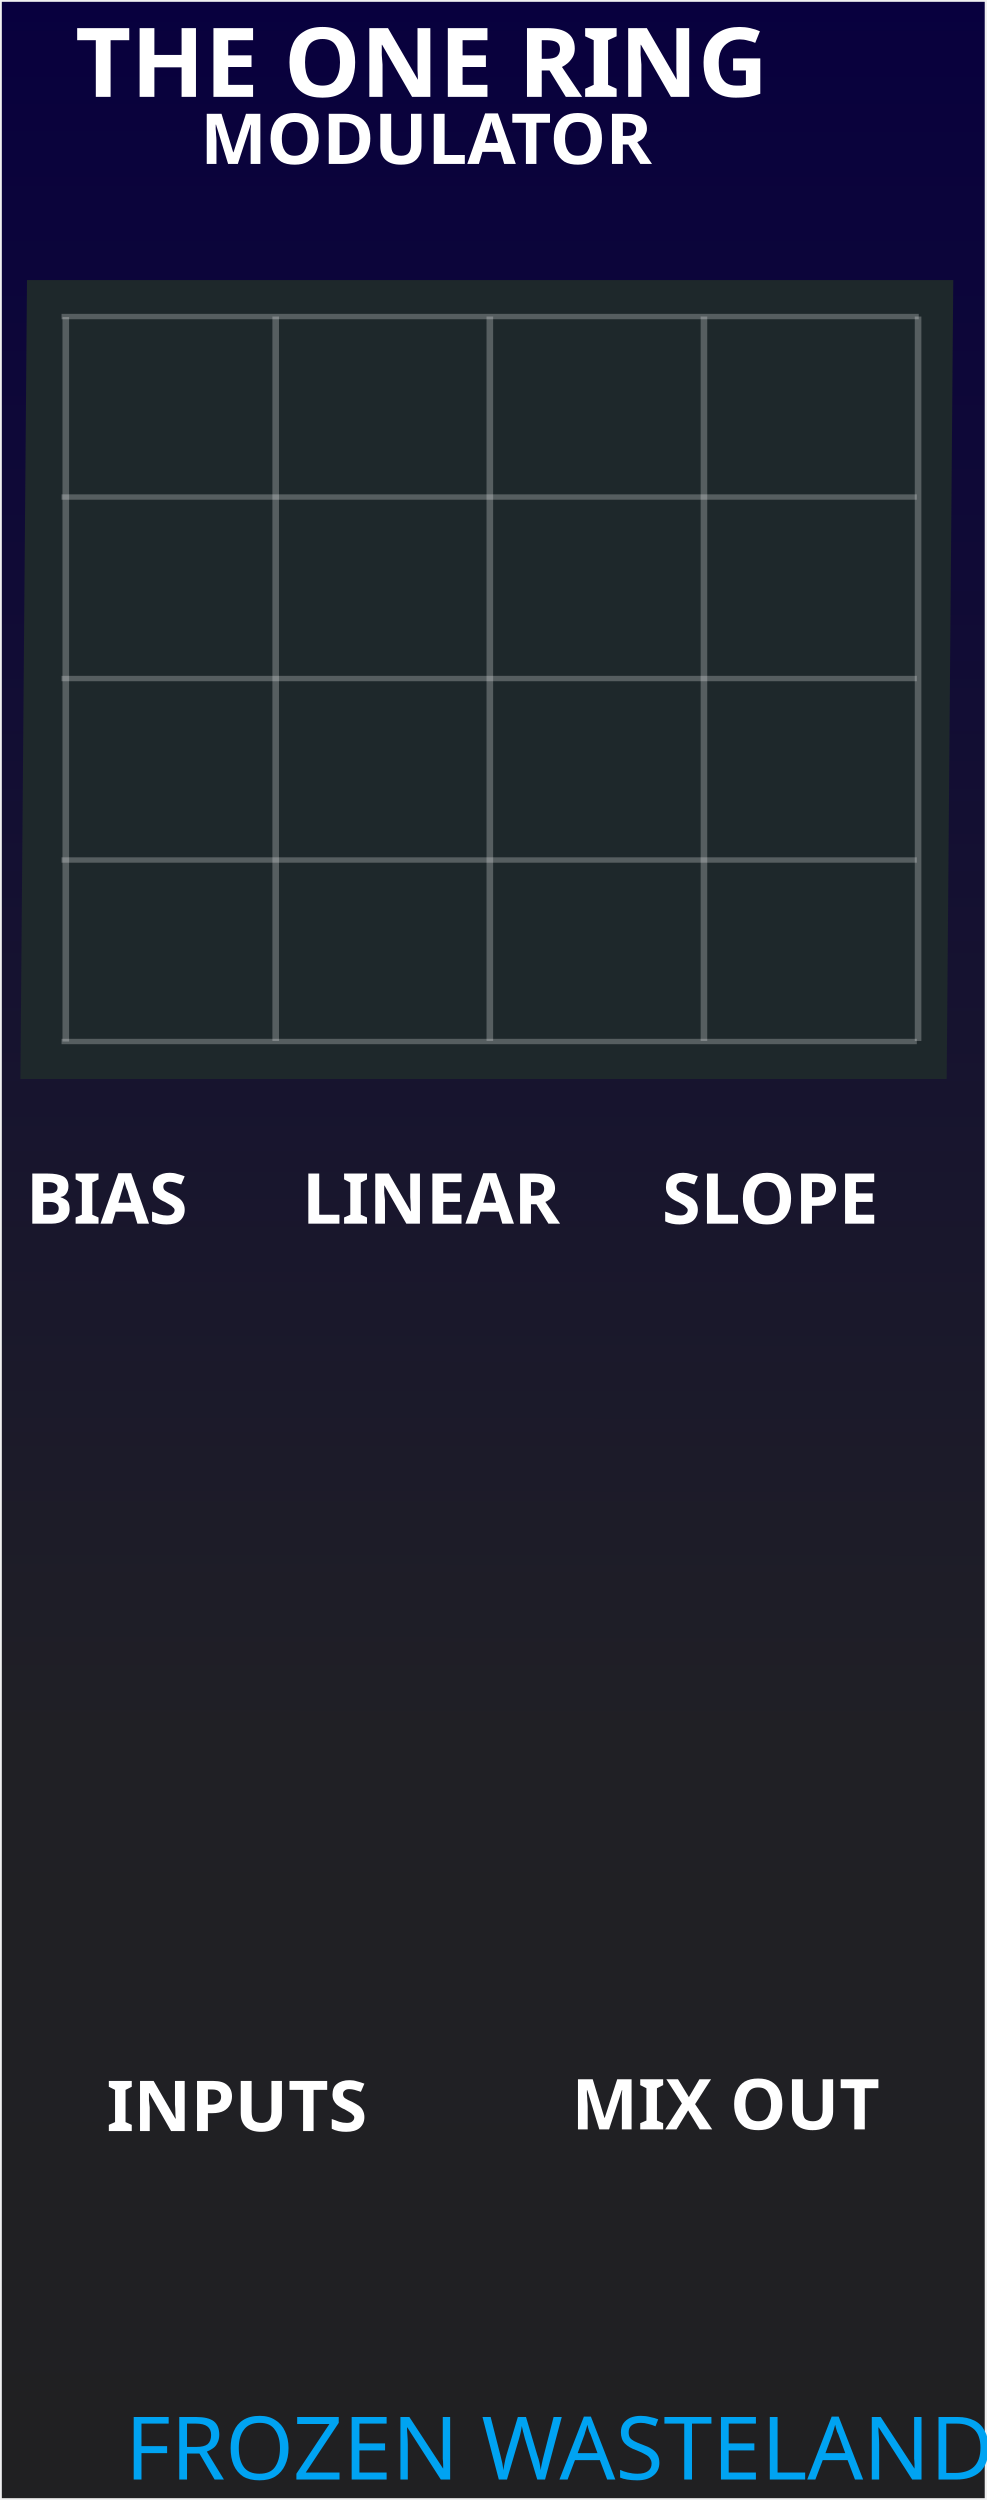
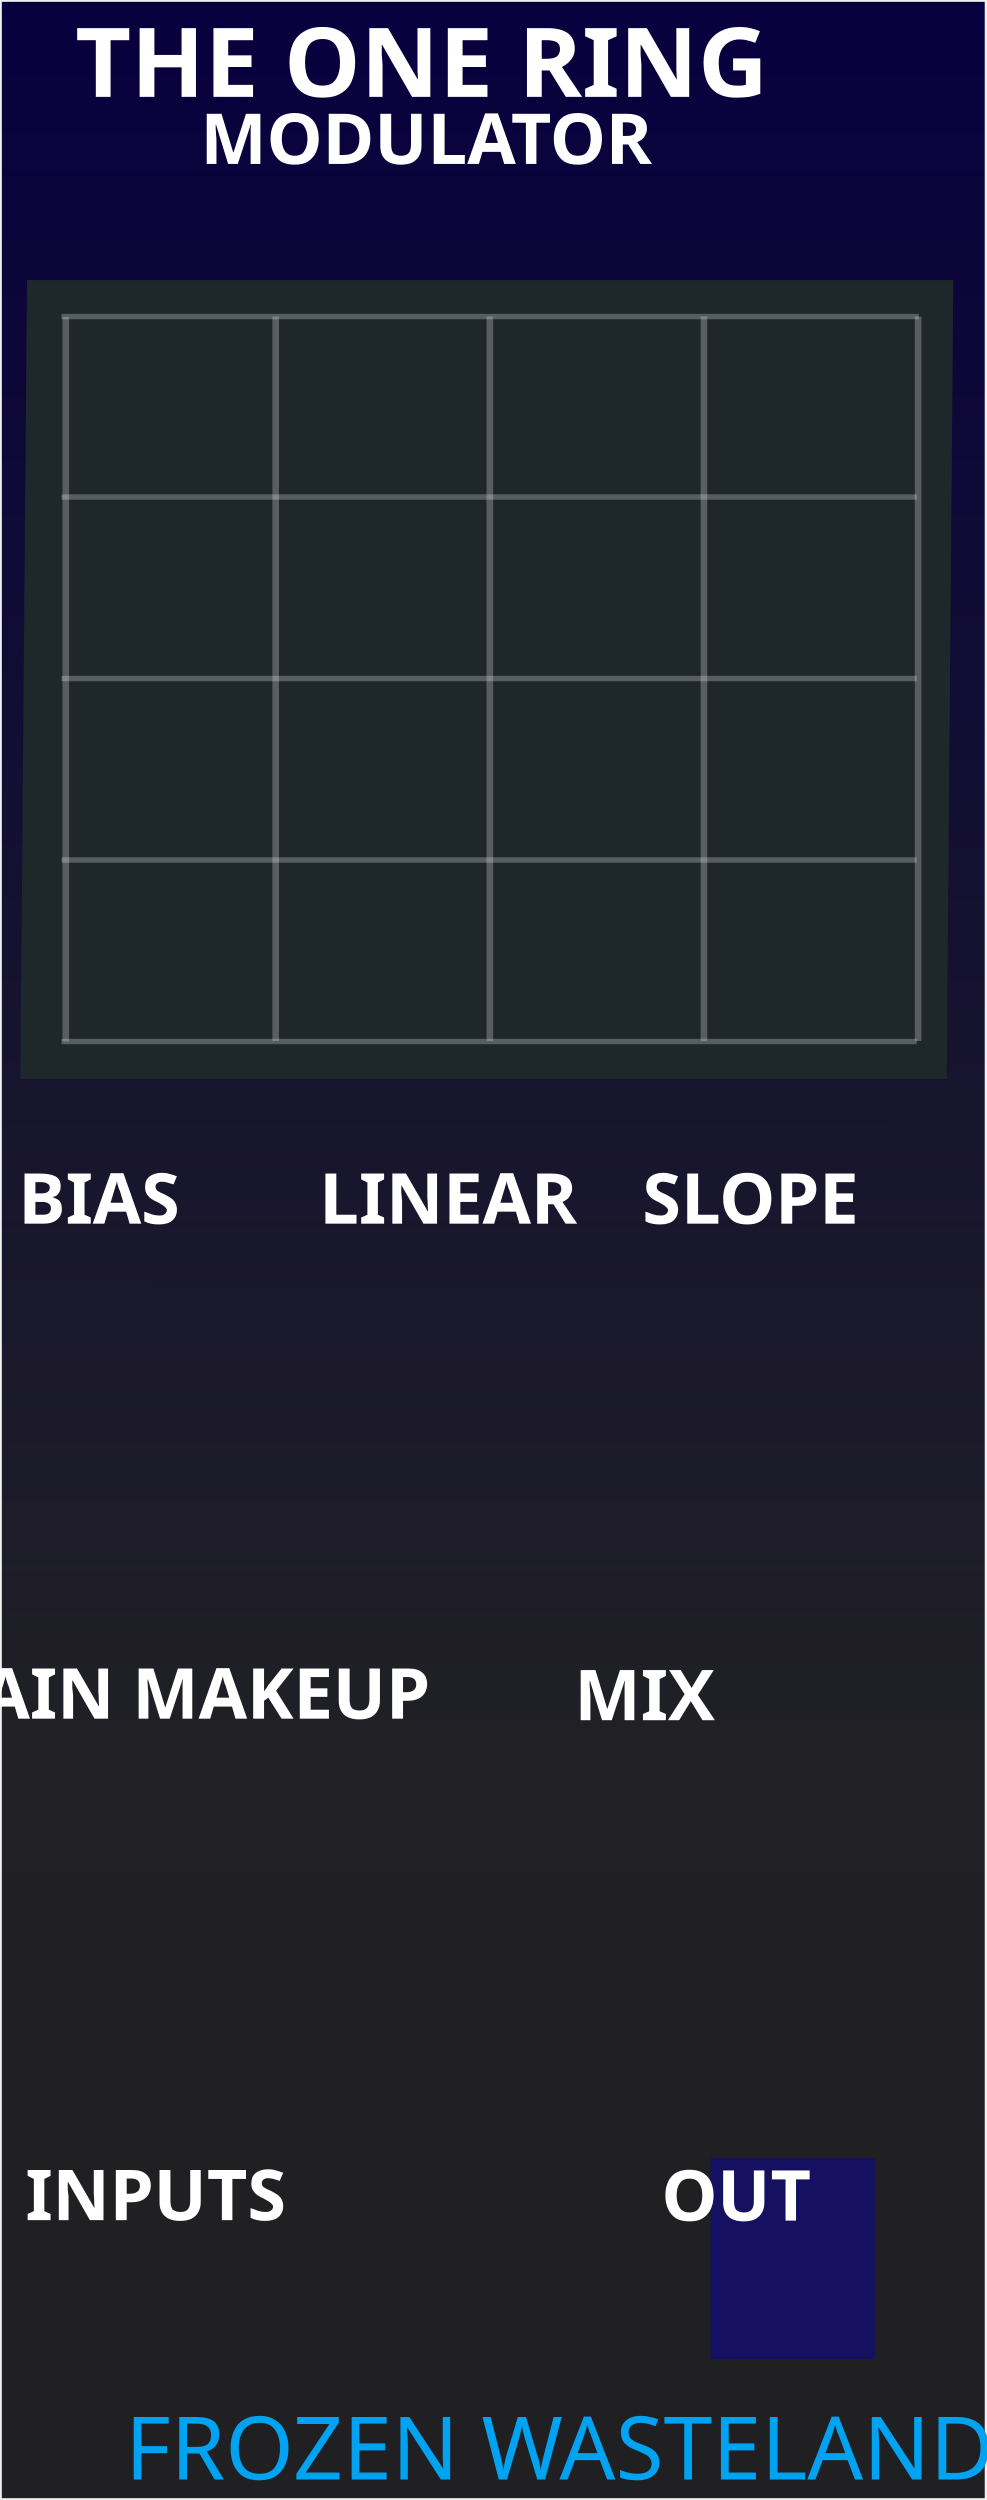
<svg xmlns="http://www.w3.org/2000/svg" xmlns:xlink="http://www.w3.org/1999/xlink" width="150" height="380" viewBox="0 0 39.688 100.542" version="1.1" id="svg11003">
  <defs id="defs10997">
    <linearGradient id="linearGradient4682">
      <stop style="stop-color:#202022;stop-opacity:1;" offset="0" id="stop3387" />
      <stop style="stop-color:#202025;stop-opacity:1;" offset=".3" id="stop3388" />
      <stop style="stop-color:#08003e;stop-opacity:1;" offset="1" id="stop3389" />
    </linearGradient>
    <linearGradient xlink:href="#linearGradient4682" id="linearGradient4684" x1="35.22" y1="150.858" x2="35.24" y2="50.164" gradientUnits="userSpaceOnUse" gradientTransform="matrix(0.7685196,0,0,1,8.152654,0)" />
  </defs>
  <g id="layer1" transform="translate(-35.14631,-50.389)">
    <path id="path33493" d="M 35.22,50.462 H 74.749 V 150.858 H 35.22 Z m 0,0" style="fill:url(#linearGradient4684);fill-opacity:1;fill-rule:nonzero;stroke:none;stroke-width:0.276" />
-     <text xml:space="preserve" style="font-style:normal;font-weight:normal;font-size:3.528px;line-height:1.25;font-family:sans-serif;letter-spacing:0px;word-spacing:0px;fill:#ffffff;fill-opacity:1;stroke:none;stroke-width:0.265" x="25.319" y="64.823" id="text5097">
-       <tspan id="tspan5095" x="25.319" y="68.041" style="stroke-width:0.265" />
+     <text xml:space="preserve" style="font-style:normal;font-weight:normal;font-size:3.528px;line-height:1.25;font-family:sans-serif;letter-spacing:0px;word-spacing:0px;fill:#ffffff;fill-opacity:1;stroke:none;stroke-width:0.265" x="25.319" y="64.823" id="text5097" />
+     <text xml:space="preserve" style="font-style:normal;font-variant:normal;font-weight:bold;font-stretch:normal;font-size:3.528px;line-height:1.25;font-family:Homenaje;-inkscape-font-specification:'Homenaje Bold';text-align:center;letter-spacing:0px;word-spacing:0px;text-anchor:middle;fill:#ffffff;fill-opacity:1;stroke:none;stroke-width:0.265" x="54.395" y="54.284" id="text136">
+       <tspan id="tspan134" x="54.395" y="54.284" style="font-style:normal;font-variant:normal;font-weight:bold;font-stretch:normal;font-size:3.881px;font-family:Homenaje;-inkscape-font-specification:'Homenaje Bold';stroke-width:0.265">THE ONE RING</tspan>
    </text>
-     <text xml:space="preserve" style="font-style:normal;font-weight:bold;font-size:3.528px;line-height:1.25;font-family:Homenaje;text-align:center;letter-spacing:0px;word-spacing:0px;text-anchor:middle;fill:#ffffff;fill-opacity:1;stroke:none;stroke-width:0.265;-inkscape-font-specification:'Homenaje Bold';font-stretch:normal;font-variant:normal;" x="54.395" y="54.284" id="text136">
-       <tspan id="tspan134" x="54.395" y="54.284" style="font-style:normal;font-variant:normal;font-weight:bold;font-stretch:normal;font-size:3.881px;font-family:Homenaje;-inkscape-font-specification:'Homenaje Bold';stroke-width:0.265;">THE ONE RING</tspan>
+     <text xml:space="preserve" style="font-style:normal;font-variant:normal;font-weight:bold;font-stretch:normal;font-size:3.528px;line-height:1.25;font-family:Homenaje;-inkscape-font-specification:'Homenaje Bold';text-align:center;letter-spacing:0px;word-spacing:0px;text-anchor:middle;fill:#ffffff;fill-opacity:1;stroke:none;stroke-width:0.265" x="41.423" y="99.601" id="text299">
+       <tspan id="tspan297" x="41.423" y="99.601" style="font-style:normal;font-variant:normal;font-weight:bold;font-stretch:normal;font-size:2.822px;font-family:Homenaje;-inkscape-font-specification:'Homenaje Bold';stroke-width:0.265">BIAS</tspan>
    </text>
-     <text xml:space="preserve" style="font-style:normal;font-variant:normal;font-weight:bold;font-stretch:normal;font-size:3.528px;line-height:1.25;font-family:Homenaje;-inkscape-font-specification:'Homenaje Bold';text-align:center;letter-spacing:0px;word-spacing:0px;text-anchor:middle;fill:#ffffff;fill-opacity:1;stroke:none;stroke-width:0.265;" x="41.735" y="99.601" id="text299">
-       <tspan id="tspan297" x="41.735" y="99.601" style="font-style:normal;font-variant:normal;font-weight:bold;font-stretch:normal;font-size:2.822px;font-family:Homenaje;-inkscape-font-specification:'Homenaje Bold';stroke-width:0.265;">BIAS</tspan>
+     <text xml:space="preserve" style="font-style:normal;font-variant:normal;font-weight:bold;font-stretch:normal;font-size:3.528px;line-height:1.25;font-family:Homenaje;-inkscape-font-specification:'Homenaje Bold';text-align:center;letter-spacing:0px;word-spacing:0px;text-anchor:middle;fill:#ffffff;fill-opacity:1;stroke:none;stroke-width:0.265" x="55.465" y="99.601" id="text303">
+       <tspan id="tspan301" x="55.465" y="99.601" style="font-style:normal;font-variant:normal;font-weight:bold;font-stretch:normal;font-size:2.822px;font-family:Homenaje;-inkscape-font-specification:'Homenaje Bold';stroke-width:0.265">LINEAR</tspan>
    </text>
-     <text xml:space="preserve" style="font-style:normal;font-variant:normal;font-weight:bold;font-stretch:normal;font-size:3.528px;line-height:1.25;font-family:Homenaje;-inkscape-font-specification:'Homenaje Bold';text-align:center;letter-spacing:0px;word-spacing:0px;text-anchor:middle;fill:#ffffff;fill-opacity:1;stroke:none;stroke-width:0.265;" x="54.777" y="99.601" id="text303">
-       <tspan id="tspan301" x="54.777" y="99.601" style="font-style:normal;font-variant:normal;font-weight:bold;font-stretch:normal;font-size:2.822px;font-family:Homenaje;-inkscape-font-specification:'Homenaje Bold';stroke-width:0.265;">LINEAR</tspan>
+     <text xml:space="preserve" style="font-style:normal;font-variant:normal;font-weight:bold;font-stretch:normal;font-size:3.528px;line-height:1.25;font-family:Homenaje;-inkscape-font-specification:'Homenaje Bold';text-align:center;letter-spacing:0px;word-spacing:0px;text-anchor:middle;fill:#ffffff;fill-opacity:1;stroke:none;stroke-width:0.265" x="67.618" y="99.601" id="text307">
+       <tspan id="tspan305" x="67.618" y="99.601" style="font-style:normal;font-variant:normal;font-weight:bold;font-stretch:normal;font-size:2.822px;font-family:Homenaje;-inkscape-font-specification:'Homenaje Bold';stroke-width:0.265">SLOPE</tspan>
    </text>
-     <text xml:space="preserve" style="font-style:normal;font-variant:normal;font-weight:bold;font-stretch:normal;font-size:3.528px;line-height:1.25;font-family:Homenaje;-inkscape-font-specification:'Homenaje Bold';text-align:center;letter-spacing:0px;word-spacing:0px;text-anchor:middle;fill:#ffffff;fill-opacity:1;stroke:none;stroke-width:0.265" x="68.411" y="99.601" id="text307">
-       <tspan id="tspan305" x="68.411" y="99.601" style="font-style:normal;font-variant:normal;font-weight:bold;font-stretch:normal;font-size:2.822px;font-family:Homenaje;-inkscape-font-specification:'Homenaje Bold';stroke-width:0.265">SLOPE</tspan>
-     </text>
-     <text xml:space="preserve" style="font-style:normal;font-variant:normal;font-weight:bold;font-stretch:normal;font-size:3.528px;line-height:1.25;font-family:Consolas;-inkscape-font-specification:'Consolas Bold';text-align:center;letter-spacing:0px;word-spacing:0px;text-anchor:middle;fill:#ffffff;fill-opacity:1;stroke:none;stroke-width:0.265" x="66.103" y="146.53" id="text373">
-       <tspan id="tspan371" x="66.103" y="149.591" style="font-size:2.117px;stroke-width:0.265" />
-     </text>
+     <text xml:space="preserve" style="font-style:normal;font-variant:normal;font-weight:bold;font-stretch:normal;font-size:3.528px;line-height:1.25;font-family:Consolas;-inkscape-font-specification:'Consolas Bold';text-align:center;letter-spacing:0px;word-spacing:0px;text-anchor:middle;fill:#ffffff;fill-opacity:1;stroke:none;stroke-width:0.265" x="66.103" y="146.53" id="text373" />
    <flowRoot xml:space="preserve" id="flowRoot250" style="font-style:normal;font-variant:normal;font-weight:bold;font-stretch:normal;font-size:13.333px;line-height:1.25;font-family:Consolas;-inkscape-font-specification:'Consolas Bold';text-align:center;letter-spacing:0px;word-spacing:0px;text-anchor:middle;fill:#ffffff;fill-opacity:1;stroke:none">
      <flowRegion id="flowRegion252">
        <rect id="rect254" width="3.182" height="16.971" x="78.135" y="118.901" />
      </flowRegion>
      <flowPara id="flowPara256" />
    </flowRoot>
    <path id="path38411" d="M 73.219,93.783 H 35.967 L 36.232,61.653 h 37.252 z m 0,0" style="fill:#1e282b;fill-opacity:1;fill-rule:nonzero;stroke:none;stroke-width:0.219" />
    <path id="path5509" d="M 37.621,63.119 H 72.095" style="clip-rule:nonzero;fill:none;stroke:#ffffff;stroke-width:0.216;stroke-linecap:butt;stroke-linejoin:miter;stroke-miterlimit:10;stroke-dasharray:none;stroke-opacity:0.251" />
    <path id="path5503" d="M 37.621,70.378 H 72.017" style="clip-rule:nonzero;fill:none;stroke:#ffffff;stroke-width:0.216;stroke-linecap:butt;stroke-linejoin:miter;stroke-miterlimit:10;stroke-dasharray:none;stroke-opacity:0.251" />
    <path id="path5497" d="M 37.621,84.976 H 72.017" style="clip-rule:nonzero;fill:none;stroke:#ffffff;stroke-width:0.216;stroke-linecap:butt;stroke-linejoin:miter;stroke-miterlimit:10;stroke-dasharray:none;stroke-opacity:0.251" />
    <path id="path5491" d="M 37.621,92.275 H 72.017" style="clip-rule:nonzero;fill:none;stroke:#ffffff;stroke-width:0.216;stroke-linecap:butt;stroke-linejoin:miter;stroke-miterlimit:10;stroke-dasharray:none;stroke-opacity:0.251" />
    <path id="path5305" d="M 37.621,77.677 H 72.017" style="clip-rule:nonzero;fill:none;stroke:#ffffff;stroke-width:0.216;stroke-linecap:butt;stroke-linejoin:miter;stroke-miterlimit:10;stroke-dasharray:none;stroke-opacity:0.251" />
    <path id="path4803" d="M 63.457,63.119 V 92.253" style="clip-rule:nonzero;fill:none;stroke:#ffffff;stroke-width:0.265;stroke-linecap:butt;stroke-linejoin:miter;stroke-miterlimit:10;stroke-dasharray:none;stroke-opacity:0.251" />
    <path id="path4797" d="M 72.069,63.119 V 92.253" style="clip-rule:nonzero;fill:none;stroke:#ffffff;stroke-width:0.265;stroke-linecap:butt;stroke-linejoin:miter;stroke-miterlimit:10;stroke-dasharray:none;stroke-opacity:0.251" />
    <path id="path4791" d="M 54.846,63.119 V 92.253" style="clip-rule:nonzero;fill:none;stroke:#ffffff;stroke-width:0.265;stroke-linecap:butt;stroke-linejoin:miter;stroke-miterlimit:10;stroke-dasharray:none;stroke-opacity:0.251" />
    <path id="path4785" d="M 46.234,63.119 V 92.253" style="clip-rule:nonzero;fill:none;stroke:#ffffff;stroke-width:0.265;stroke-linecap:butt;stroke-linejoin:miter;stroke-miterlimit:10;stroke-dasharray:none;stroke-opacity:0.251" />
    <text xml:space="preserve" style="font-style:normal;font-variant:normal;font-weight:bold;font-stretch:normal;font-size:3.528px;line-height:1.25;font-family:Consolas;-inkscape-font-specification:'Consolas Bold';text-align:start;letter-spacing:0px;word-spacing:0px;text-anchor:start;fill:#00a3f2;fill-opacity:1;stroke:none;stroke-width:0.265" x="40.178" y="150.112" id="text3885-7">
      <tspan id="tspan3883-0" x="40.178" y="150.112" style="font-style:normal;font-variant:normal;font-weight:normal;font-stretch:normal;font-family:'Bradley Gratis';-inkscape-font-specification:'Bradley Gratis';text-align:start;text-anchor:start;stroke-width:0.265">FROZEN WASTELAND</tspan>
    </text>
-     <text xml:space="preserve" style="font-style:normal;font-weight:bold;font-size:3.528px;line-height:1.25;font-family:Homenaje;text-align:center;letter-spacing:0px;word-spacing:0px;text-anchor:middle;fill:#ffffff;fill-opacity:1;stroke:none;stroke-width:0.265;-inkscape-font-specification:'Homenaje Bold';font-stretch:normal;font-variant:normal;" x="54.584" y="56.981" id="text136-6">
-       <tspan id="tspan134-7" x="54.584" y="56.981" style="font-style:normal;font-variant:normal;font-weight:bold;font-stretch:normal;font-size:2.822px;font-family:Homenaje;-inkscape-font-specification:'Homenaje Bold';stroke-width:0.265;">MODULATOR</tspan>
+     <text xml:space="preserve" style="font-style:normal;font-variant:normal;font-weight:bold;font-stretch:normal;font-size:3.528px;line-height:1.25;font-family:Homenaje;-inkscape-font-specification:'Homenaje Bold';text-align:center;letter-spacing:0px;word-spacing:0px;text-anchor:middle;fill:#ffffff;fill-opacity:1;stroke:none;stroke-width:0.265" x="54.584" y="56.981" id="text136-6">
+       <tspan id="tspan134-7" x="54.584" y="56.981" style="font-style:normal;font-variant:normal;font-weight:bold;font-stretch:normal;font-size:2.822px;font-family:Homenaje;-inkscape-font-specification:'Homenaje Bold';stroke-width:0.265">MODULATOR</tspan>
    </text>
    <path id="path4785-2" d="m 37.792,63.14 v 29.135" style="clip-rule:nonzero;fill:none;stroke:#ffffff;stroke-width:0.265;stroke-linecap:butt;stroke-linejoin:miter;stroke-miterlimit:10;stroke-dasharray:none;stroke-opacity:0.251" />
-     <text xml:space="preserve" style="font-style:normal;font-variant:normal;font-weight:bold;font-stretch:normal;font-size:3.528px;line-height:1.25;font-family:Homenaje;-inkscape-font-specification:'Homenaje Bold';text-align:center;letter-spacing:0px;word-spacing:0px;text-anchor:middle;fill:#ffffff;fill-opacity:1;stroke:none;stroke-width:0.265" x="66.628" y="136.028" id="text299-8">
-       <tspan id="tspan297-4" x="66.628" y="136.028" style="font-style:normal;font-variant:normal;font-weight:bold;font-stretch:normal;font-size:2.822px;font-family:Homenaje;-inkscape-font-specification:'Homenaje Bold';stroke-width:0.265">MIX OUT</tspan>
+     <rect y="137.172" x="63.721" height="8.094" width="6.615" id="rect22843" style="opacity:0.981;fill:#141061;fill-opacity:1;stroke:#000000;stroke-width:0;stroke-miterlimit:4;stroke-dasharray:none;stroke-opacity:1" />
+     <text xml:space="preserve" style="font-style:normal;font-variant:normal;font-weight:bold;font-stretch:normal;font-size:3.528px;line-height:1.25;font-family:Homenaje;-inkscape-font-specification:'Homenaje Bold';text-align:center;letter-spacing:0px;word-spacing:0px;text-anchor:middle;fill:#ffffff;fill-opacity:1;stroke:none;stroke-width:0.265" x="67.048" y="139.697" id="text299-8">
+       <tspan id="tspan297-4" x="67.048" y="139.697" style="font-style:normal;font-variant:normal;font-weight:bold;font-stretch:normal;font-size:2.822px;font-family:Homenaje;-inkscape-font-specification:'Homenaje Bold';stroke-width:0.265">OUT</tspan>
    </text>
-     <text xml:space="preserve" style="font-style:normal;font-variant:normal;font-weight:bold;font-stretch:normal;font-size:3.528px;line-height:1.25;font-family:Homenaje;-inkscape-font-specification:'Homenaje Bold';text-align:center;letter-spacing:0px;word-spacing:0px;text-anchor:middle;fill:#ffffff;fill-opacity:1;stroke:none;stroke-width:0.265" x="46.964" y="136.094" id="text299-8-7">
-       <tspan id="tspan297-4-4" x="46.964" y="136.094" style="font-style:normal;font-variant:normal;font-weight:bold;font-stretch:normal;font-size:2.822px;font-family:Homenaje;-inkscape-font-specification:'Homenaje Bold';stroke-width:0.265">INPUTS</tspan>
+     <text xml:space="preserve" style="font-style:normal;font-variant:normal;font-weight:bold;font-stretch:normal;font-size:3.528px;line-height:1.25;font-family:Homenaje;-inkscape-font-specification:'Homenaje Bold';text-align:center;letter-spacing:0px;word-spacing:0px;text-anchor:middle;fill:#ffffff;fill-opacity:1;stroke:none;stroke-width:0.265" x="43.699" y="139.677" id="text299-8-7">
+       <tspan id="tspan297-4-4" x="43.699" y="139.677" style="font-style:normal;font-variant:normal;font-weight:bold;font-stretch:normal;font-size:2.822px;font-family:Homenaje;-inkscape-font-specification:'Homenaje Bold';stroke-width:0.265">INPUTS</tspan>
+     </text>
+     <text id="text299-8-8" y="119.573" x="63.364" style="font-style:normal;font-variant:normal;font-weight:bold;font-stretch:normal;font-size:3.528px;line-height:1.25;font-family:Homenaje;-inkscape-font-specification:'Homenaje Bold';text-align:center;letter-spacing:0px;word-spacing:0px;text-anchor:middle;fill:#ffffff;fill-opacity:1;stroke:none;stroke-width:0.265" xml:space="preserve">
+       <tspan style="font-style:normal;font-variant:normal;font-weight:bold;font-stretch:normal;font-size:2.822px;font-family:Homenaje;-inkscape-font-specification:'Homenaje Bold';stroke-width:0.265" y="119.573" x="63.364" id="tspan297-4-6">MIX</tspan>
+     </text>
+     <text xml:space="preserve" style="font-style:normal;font-variant:normal;font-weight:bold;font-stretch:normal;font-size:3.528px;line-height:1.25;font-family:Homenaje;-inkscape-font-specification:'Homenaje Bold';text-align:center;letter-spacing:0px;word-spacing:0px;text-anchor:middle;fill:#ffffff;fill-opacity:1;stroke:none;stroke-width:0.265" x="44.69" y="119.507" id="text299-8-8-5">
+       <tspan id="tspan297-4-6-0" x="44.69" y="119.507" style="font-style:normal;font-variant:normal;font-weight:bold;font-stretch:normal;font-size:2.822px;font-family:Homenaje;-inkscape-font-specification:'Homenaje Bold';stroke-width:0.265">GAIN MAKEUP</tspan>
    </text>
  </g>
</svg>
